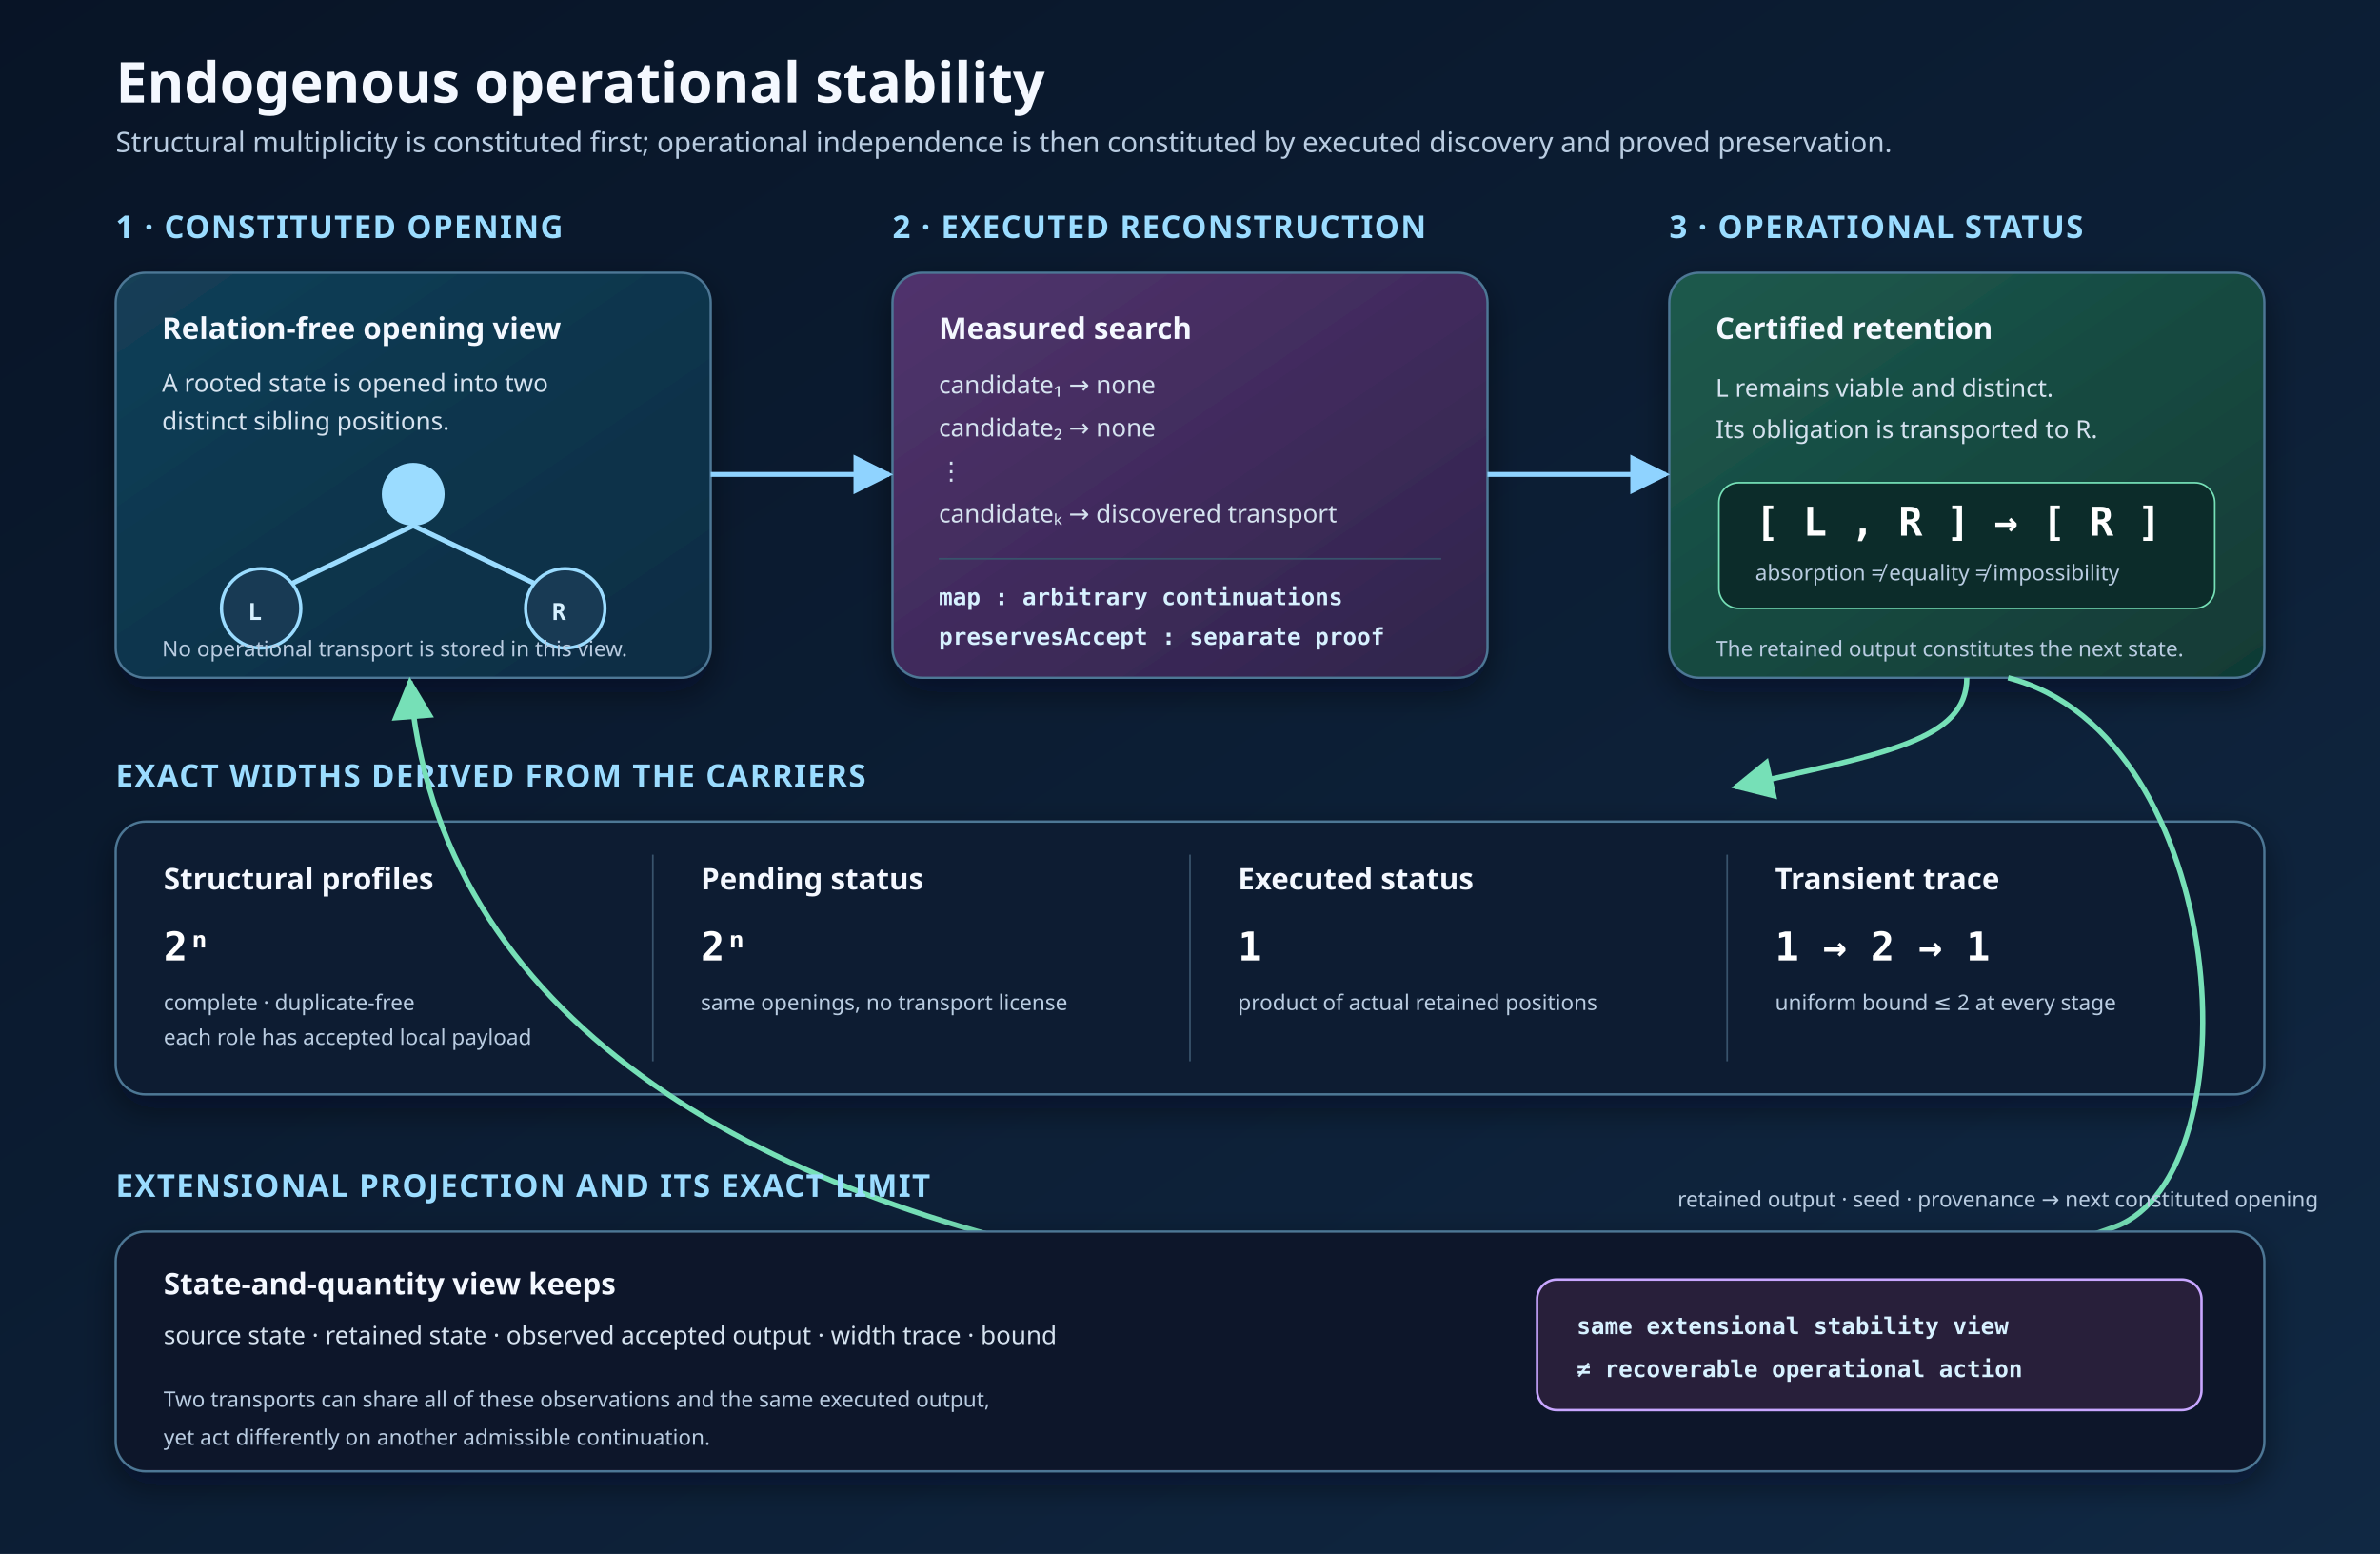
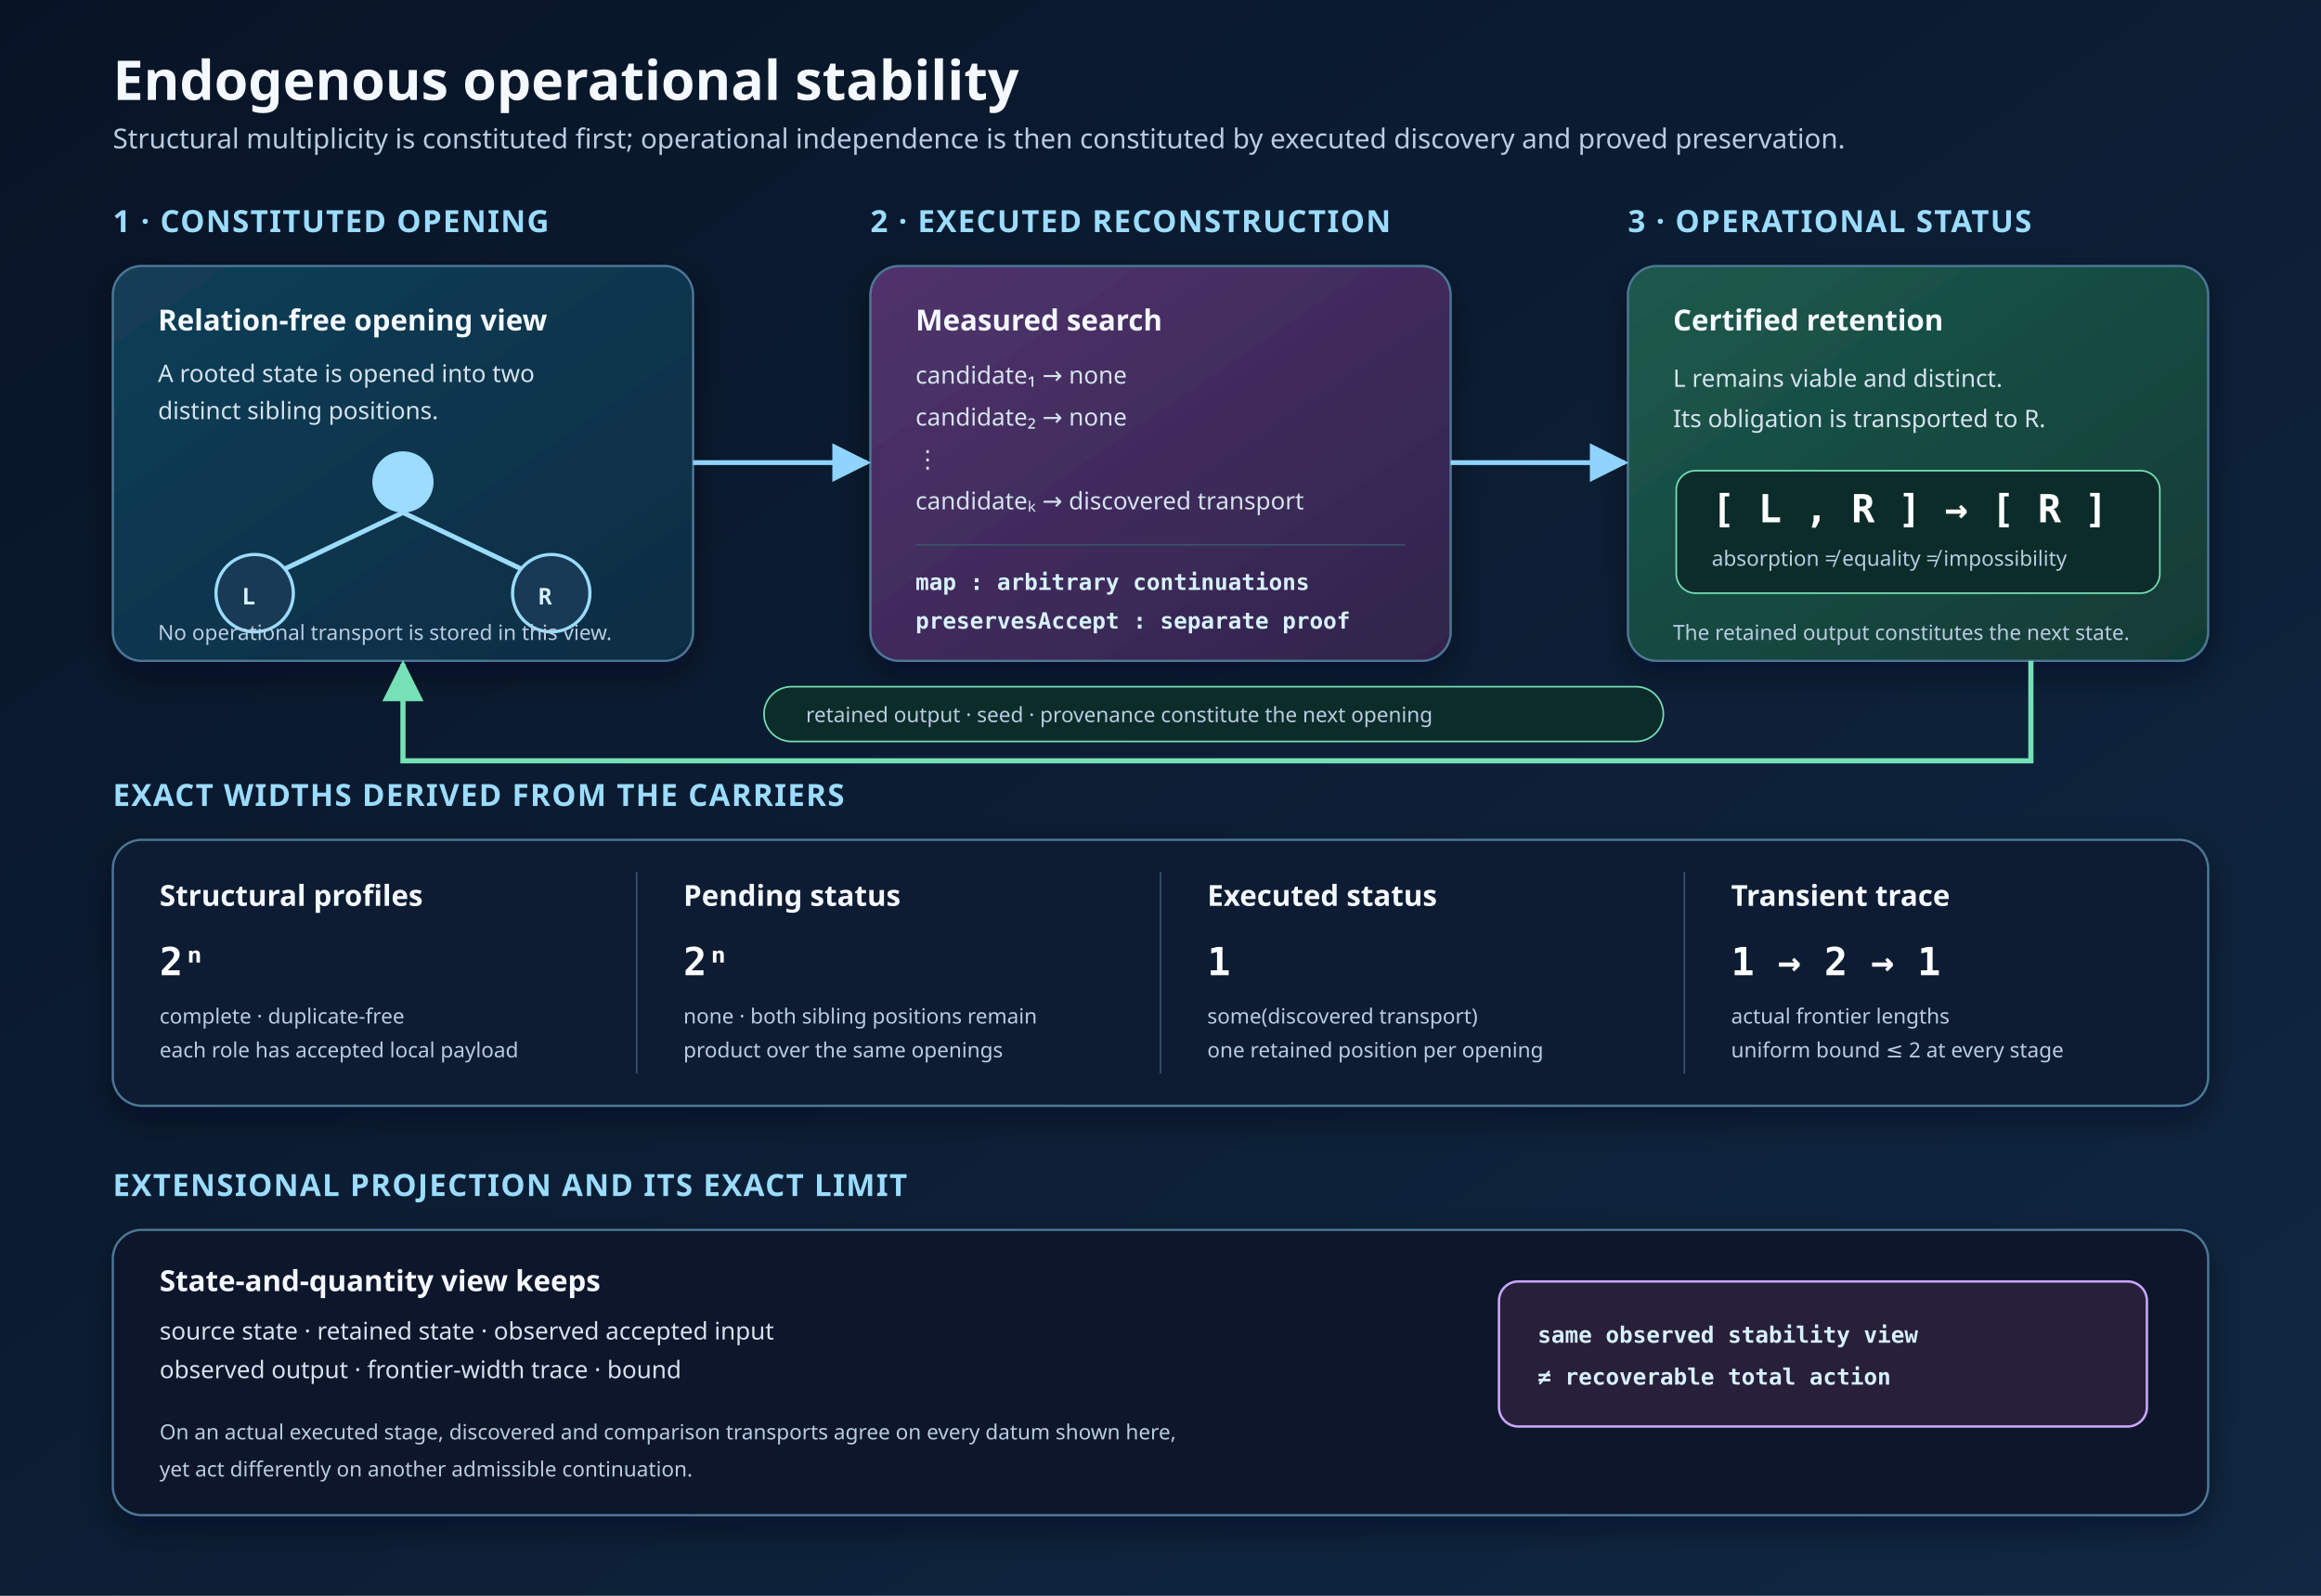
- <svg xmlns="http://www.w3.org/2000/svg" width="1440" height="940" viewBox="0 0 1440 940" role="img" aria-labelledby="title desc">
+ <svg xmlns="http://www.w3.org/2000/svg" width="1440" height="990" viewBox="0 0 1440 990" role="img" aria-labelledby="title desc">
  <defs>
    <linearGradient id="background" x1="0" y1="0" x2="1" y2="1">
      <stop offset="0" stop-color="#081426" />
      <stop offset="1" stop-color="#102843" />
    </linearGradient>
    <linearGradient id="constitutive" x1="0" y1="0" x2="1" y2="1">
      <stop offset="0" stop-color="#123f57" />
      <stop offset="1" stop-color="#0d2c43" />
    </linearGradient>
    <linearGradient id="executed" x1="0" y1="0" x2="1" y2="1">
      <stop offset="0" stop-color="#51336d" />
      <stop offset="1" stop-color="#2f244b" />
    </linearGradient>
    <linearGradient id="retained" x1="0" y1="0" x2="1" y2="1">
      <stop offset="0" stop-color="#1d5a4d" />
      <stop offset="1" stop-color="#113a35" />
    </linearGradient>
    <filter id="shadow" x="-20%" y="-20%" width="140%" height="140%">
      <feDropShadow dx="0" dy="8" stdDeviation="10" flood-color="#020914" flood-opacity="0.45" />
    </filter>
    <marker id="arrow" viewBox="0 0 10 10" refX="9" refY="5" markerWidth="8" markerHeight="8" orient="auto-start-reverse">
      <path d="M 0 0 L 10 5 L 0 10 z" fill="#8fd3ff" />
    </marker>
    <marker id="feedbackArrow" viewBox="0 0 10 10" refX="9" refY="5" markerWidth="8" markerHeight="8" orient="auto-start-reverse">
      <path d="M 0 0 L 10 5 L 0 10 z" fill="#76e0b7" />
    </marker>
    <style>
      .title { font: 700 34px system-ui, sans-serif; fill: #f4f8ff; }
      .subtitle { font: 400 17px system-ui, sans-serif; fill: #b9cce1; }
      .section { font: 700 19px system-ui, sans-serif; letter-spacing: .8px; fill: #9bdcff; }
      .label { font: 650 18px system-ui, sans-serif; fill: #f4f8ff; }
      .body { font: 400 15px system-ui, sans-serif; fill: #d5e2ef; }
      .small { font: 400 13px system-ui, sans-serif; fill: #b9cce1; }
      .metric { font: 750 24px ui-monospace, SFMono-Regular, Consolas, monospace; fill: #ffffff; }
      .mono { font: 600 14px ui-monospace, SFMono-Regular, Consolas, monospace; fill: #d7f1ff; }
      .card { stroke: #4d7795; stroke-width: 1.4; rx: 18; filter: url(#shadow); }
      .arrow { fill: none; stroke: #8fd3ff; stroke-width: 3; marker-end: url(#arrow); }
      .feedback { fill: none; stroke: #76e0b7; stroke-width: 3.2; marker-end: url(#feedbackArrow); }
      .divider { stroke: #38536c; stroke-width: 1; }
    </style>
  </defs>
-   <rect width="1440" height="940" fill="url(#background)" />
+   <rect width="1440" height="990" fill="url(#background)" />
  <text x="70" y="62" class="title">Endogenous operational stability</text>
  <text x="70" y="92" class="subtitle">Structural multiplicity is constituted first; operational independence is then constituted by executed discovery and proved preservation.</text>
  <text x="70" y="144" class="section">1 · CONSTITUTED OPENING</text>
  <rect x="70" y="165" width="360" height="245" fill="url(#constitutive)" class="card" />
  <text x="98" y="205" class="label">Relation-free opening view</text>
  <text x="98" y="237" class="body">A rooted state is opened into two</text>
  <text x="98" y="260" class="body">distinct sibling positions.</text>
  <circle cx="250" cy="299" r="19" fill="#9bdcff" />
  <path d="M250 318 L166 358 M250 318 L334 358" stroke="#9bdcff" stroke-width="3" fill="none" />
  <circle cx="158" cy="368" r="24" fill="#183a54" stroke="#9bdcff" stroke-width="2" />
  <circle cx="342" cy="368" r="24" fill="#183a54" stroke="#9bdcff" stroke-width="2" />
  <text x="150" y="375" class="mono">L</text>
  <text x="334" y="375" class="mono">R</text>
  <text x="98" y="397" class="small">No operational transport is stored in this view.</text>
  <text x="540" y="144" class="section">2 · EXECUTED RECONSTRUCTION</text>
  <rect x="540" y="165" width="360" height="245" fill="url(#executed)" class="card" />
  <text x="568" y="205" class="label">Measured search</text>
  <text x="568" y="238" class="body">candidate₁ → none</text>
  <text x="568" y="264" class="body">candidate₂ → none</text>
  <text x="568" y="290" class="body">⋮</text>
  <text x="568" y="316" class="body">candidateₖ → discovered transport</text>
  <line x1="568" y1="338" x2="872" y2="338" class="divider" />
  <text x="568" y="366" class="mono">map : arbitrary continuations</text>
  <text x="568" y="390" class="mono">preservesAccept : separate proof</text>
  <text x="1010" y="144" class="section">3 · OPERATIONAL STATUS</text>
  <rect x="1010" y="165" width="360" height="245" fill="url(#retained)" class="card" />
  <text x="1038" y="205" class="label">Certified retention</text>
  <text x="1038" y="240" class="body">L remains viable and distinct.</text>
  <text x="1038" y="265" class="body">Its obligation is transported to R.</text>
  <rect x="1040" y="292" width="300" height="76" rx="12" fill="#0c2c2a" stroke="#76e0b7" />
  <text x="1062" y="324" class="metric">[ L , R ] → [ R ]</text>
  <text x="1062" y="351" class="small">absorption ≠ equality ≠ impossibility</text>
  <text x="1038" y="397" class="small">The retained output constitutes the next state.</text>
  <path d="M430 287 C470 287 500 287 538 287" class="arrow" />
  <path d="M900 287 C940 287 970 287 1008 287" class="arrow" />
-   <text x="70" y="476" class="section">EXACT WIDTHS DERIVED FROM THE CARRIERS</text>
-   <rect x="70" y="497" width="1300" height="165" fill="#0c1d31" class="card" />
-   <line x1="395" y1="517" x2="395" y2="642" class="divider" />
-   <line x1="720" y1="517" x2="720" y2="642" class="divider" />
-   <line x1="1045" y1="517" x2="1045" y2="642" class="divider" />
-   <text x="99" y="538" class="label">Structural profiles</text>
-   <text x="99" y="581" class="metric">2ⁿ</text>
-   <text x="99" y="611" class="small">complete · duplicate-free</text>
-   <text x="99" y="632" class="small">each role has accepted local payload</text>
-   <text x="424" y="538" class="label">Pending status</text>
-   <text x="424" y="581" class="metric">2ⁿ</text>
-   <text x="424" y="611" class="small">same openings, no transport license</text>
-   <text x="749" y="538" class="label">Executed status</text>
-   <text x="749" y="581" class="metric">1</text>
-   <text x="749" y="611" class="small">product of actual retained positions</text>
-   <text x="1074" y="538" class="label">Transient trace</text>
-   <text x="1074" y="581" class="metric">1 → 2 → 1</text>
-   <text x="1074" y="611" class="small">uniform bound ≤ 2 at every stage</text>
-   <path d="M1190 410 C1190 448 1140 456 1050 476" class="feedback" />
-   <path d="M1215 410 C1350 445 1365 710 1280 742 C1030 835 280 824 248 412" class="feedback" />
-   <text x="1015" y="730" class="small" fill="#76e0b7">retained output · seed · provenance → next constituted opening</text>
-   <text x="70" y="724" class="section">EXTENSIONAL PROJECTION AND ITS EXACT LIMIT</text>
-   <rect x="70" y="745" width="1300" height="145" fill="#10192b" class="card" />
-   <text x="99" y="783" class="label">State-and-quantity view keeps</text>
-   <text x="99" y="813" class="body">source state · retained state · observed accepted output · width trace · bound</text>
-   <text x="99" y="851" class="small">Two transports can share all of these observations and the same executed output,</text>
-   <text x="99" y="874" class="small">yet act differently on another admissible continuation.</text>
-   <rect x="930" y="774" width="402" height="79" rx="12" fill="#281f3a" stroke="#c8a6ff" stroke-width="1.5" />
-   <text x="954" y="807" class="mono">same extensional stability view</text>
-   <text x="954" y="833" class="mono">≠ recoverable operational action</text>
+   <text x="70" y="500" class="section">EXACT WIDTHS DERIVED FROM THE CARRIERS</text>
+   <rect x="70" y="521" width="1300" height="165" fill="#0c1d31" class="card" />
+   <line x1="395" y1="541" x2="395" y2="666" class="divider" />
+   <line x1="720" y1="541" x2="720" y2="666" class="divider" />
+   <line x1="1045" y1="541" x2="1045" y2="666" class="divider" />
+   <text x="99" y="562" class="label">Structural profiles</text>
+   <text x="99" y="605" class="metric">2ⁿ</text>
+   <text x="99" y="635" class="small">complete · duplicate-free</text>
+   <text x="99" y="656" class="small">each role has accepted local payload</text>
+   <text x="424" y="562" class="label">Pending status</text>
+   <text x="424" y="605" class="metric">2ⁿ</text>
+   <text x="424" y="635" class="small">none · both sibling positions remain</text>
+   <text x="424" y="656" class="small">product over the same openings</text>
+   <text x="749" y="562" class="label">Executed status</text>
+   <text x="749" y="605" class="metric">1</text>
+   <text x="749" y="635" class="small">some(discovered transport)</text>
+   <text x="749" y="656" class="small">one retained position per opening</text>
+   <text x="1074" y="562" class="label">Transient trace</text>
+   <text x="1074" y="605" class="metric">1 → 2 → 1</text>
+   <text x="1074" y="635" class="small">actual frontier lengths</text>
+   <text x="1074" y="656" class="small">uniform bound ≤ 2 at every stage</text>
+   <path d="M1260 410 L1260 472 L250 472 L250 412" class="feedback" />
+   <rect x="474" y="426" width="558" height="34" rx="17" fill="#0c2c2a" stroke="#76e0b7" stroke-width="1" />
+   <text x="500" y="448" class="small" fill="#76e0b7">retained output · seed · provenance constitute the next opening</text>
+   <text x="70" y="742" class="section">EXTENSIONAL PROJECTION AND ITS EXACT LIMIT</text>
+   <rect x="70" y="763" width="1300" height="177" fill="#10192b" class="card" />
+   <text x="99" y="801" class="label">State-and-quantity view keeps</text>
+   <text x="99" y="831" class="body">source state · retained state · observed accepted input</text>
+   <text x="99" y="855" class="body">observed output · frontier-width trace · bound</text>
+   <text x="99" y="893" class="small">On an actual executed stage, discovered and comparison transports agree on every datum shown here,</text>
+   <text x="99" y="916" class="small">yet act differently on another admissible continuation.</text>
+   <rect x="930" y="795" width="402" height="90" rx="12" fill="#281f3a" stroke="#c8a6ff" stroke-width="1.5" />
+   <text x="954" y="833" class="mono">same observed stability view</text>
+   <text x="954" y="859" class="mono">≠ recoverable total action</text>
</svg>
